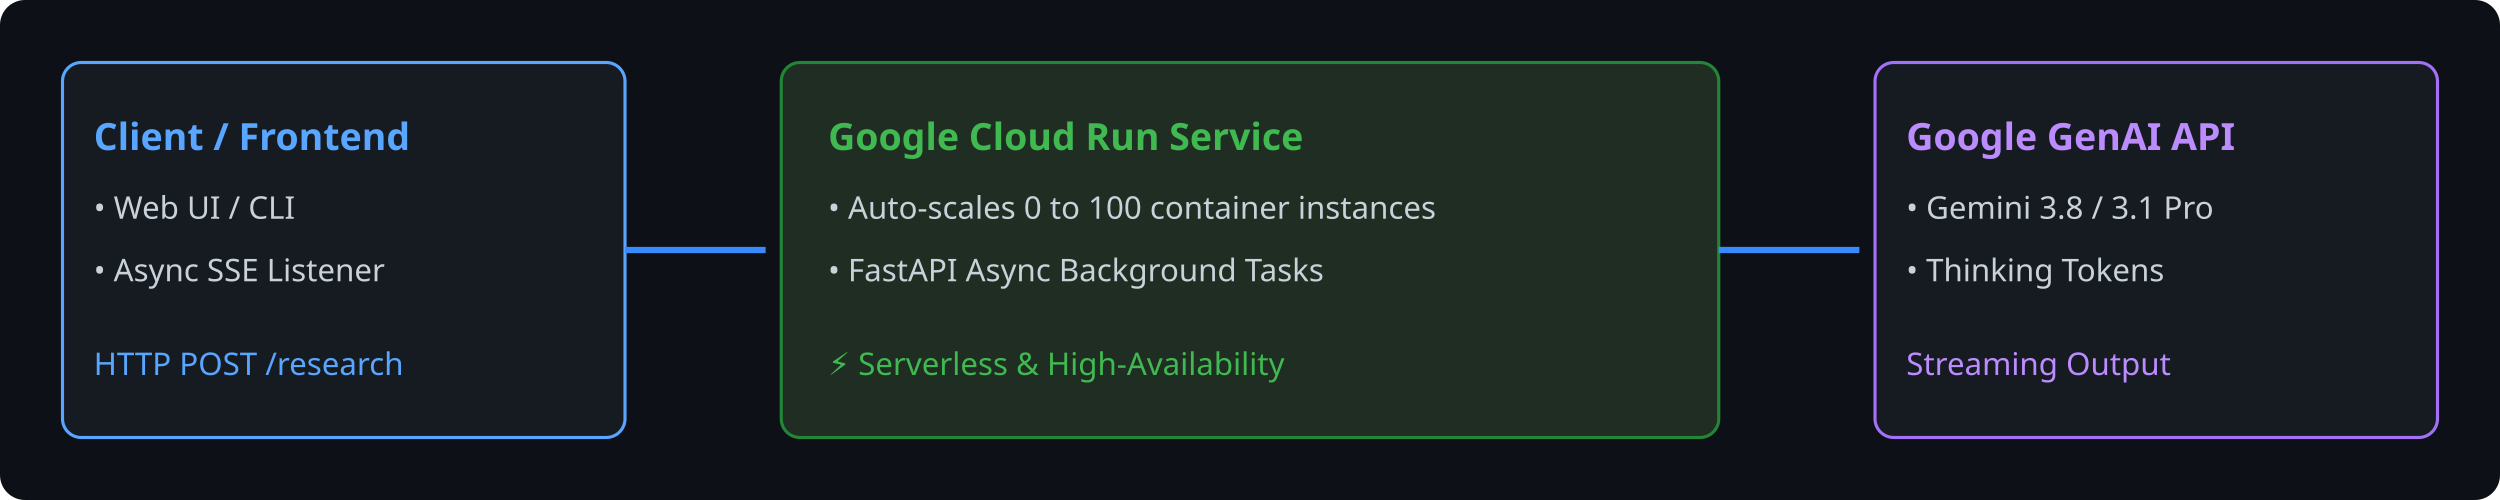
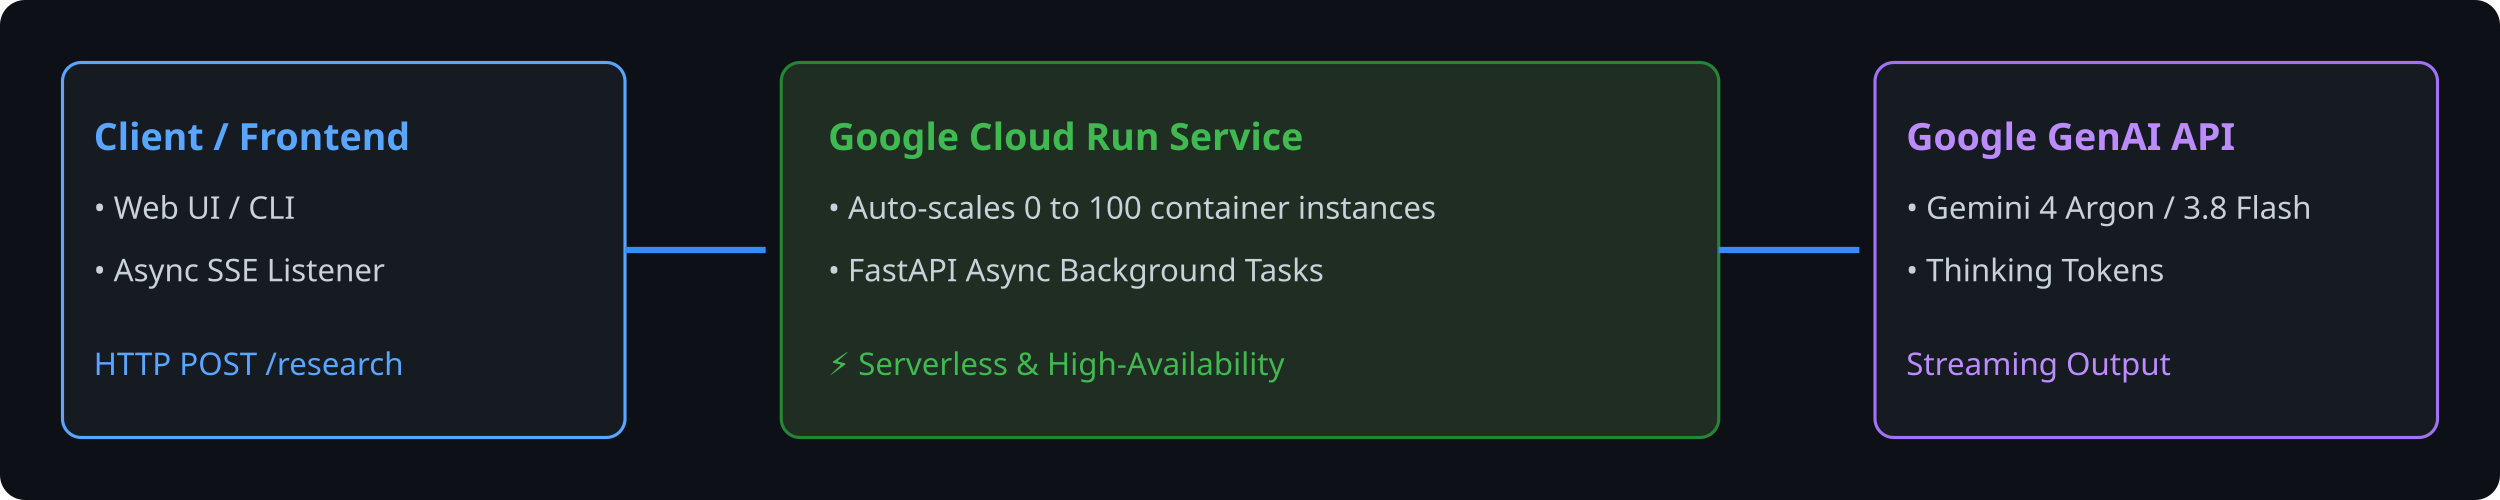
<svg xmlns="http://www.w3.org/2000/svg" viewBox="0 0 800 160" width="100%" height="100%">
  <rect width="800" height="160" fill="#0d1117" rx="8" />
  <rect x="20" y="20" width="180" height="120" rx="6" fill="#161b22" stroke="#58a6ff" />
  <text x="30" y="48" fill="#58a6ff" font-family="sans-serif" font-size="12" font-weight="bold">Client / Frontend</text>
  <text x="30" y="70" fill="#c9d1d9" font-family="sans-serif" font-size="10">• Web UI / CLI</text>
  <text x="30" y="90" fill="#c9d1d9" font-family="sans-serif" font-size="10">• Async SSE Listener</text>
  <text x="30" y="120" fill="#58a6ff" font-family="sans-serif" font-size="10">HTTP POST /research</text>
  <path d="M 200 80 L 245 80" stroke="#388bfd" stroke-width="2" />
  <rect x="250" y="20" width="300" height="120" rx="6" fill="#1f2d23" stroke="#238636" />
  <text x="265" y="48" fill="#3fb950" font-family="sans-serif" font-size="12" font-weight="bold">Google Cloud Run Service</text>
  <text x="265" y="70" fill="#c9d1d9" font-family="sans-serif" font-size="10">• Auto-scales 0 to 100 container instances</text>
  <text x="265" y="90" fill="#c9d1d9" font-family="sans-serif" font-size="10">• FastAPI Async Background Tasks</text>
  <text x="265" y="120" fill="#3fb950" font-family="sans-serif" font-size="10">⚡ Serverless &amp; High-Availability</text>
  <path d="M 550 80 L 595 80" stroke="#388bfd" stroke-width="2" />
  <rect x="600" y="20" width="180" height="120" rx="6" fill="#161b22" stroke="#a371f7" />
  <text x="610" y="48" fill="#bc8cff" font-family="sans-serif" font-size="12" font-weight="bold">Google GenAI API</text>
-   <text x="610" y="70" fill="#c9d1d9" font-family="sans-serif" font-size="10">• Gemini 3.8 / 3.1 Pro</text>
+   <text x="610" y="70" fill="#c9d1d9" font-family="sans-serif" font-size="10">• Gemini 4 Argon / 3.8 Flash</text>
  <text x="610" y="90" fill="#c9d1d9" font-family="sans-serif" font-size="10">• Thinking Tokens</text>
  <text x="610" y="120" fill="#bc8cff" font-family="sans-serif" font-size="10">Streaming Output</text>
</svg>
